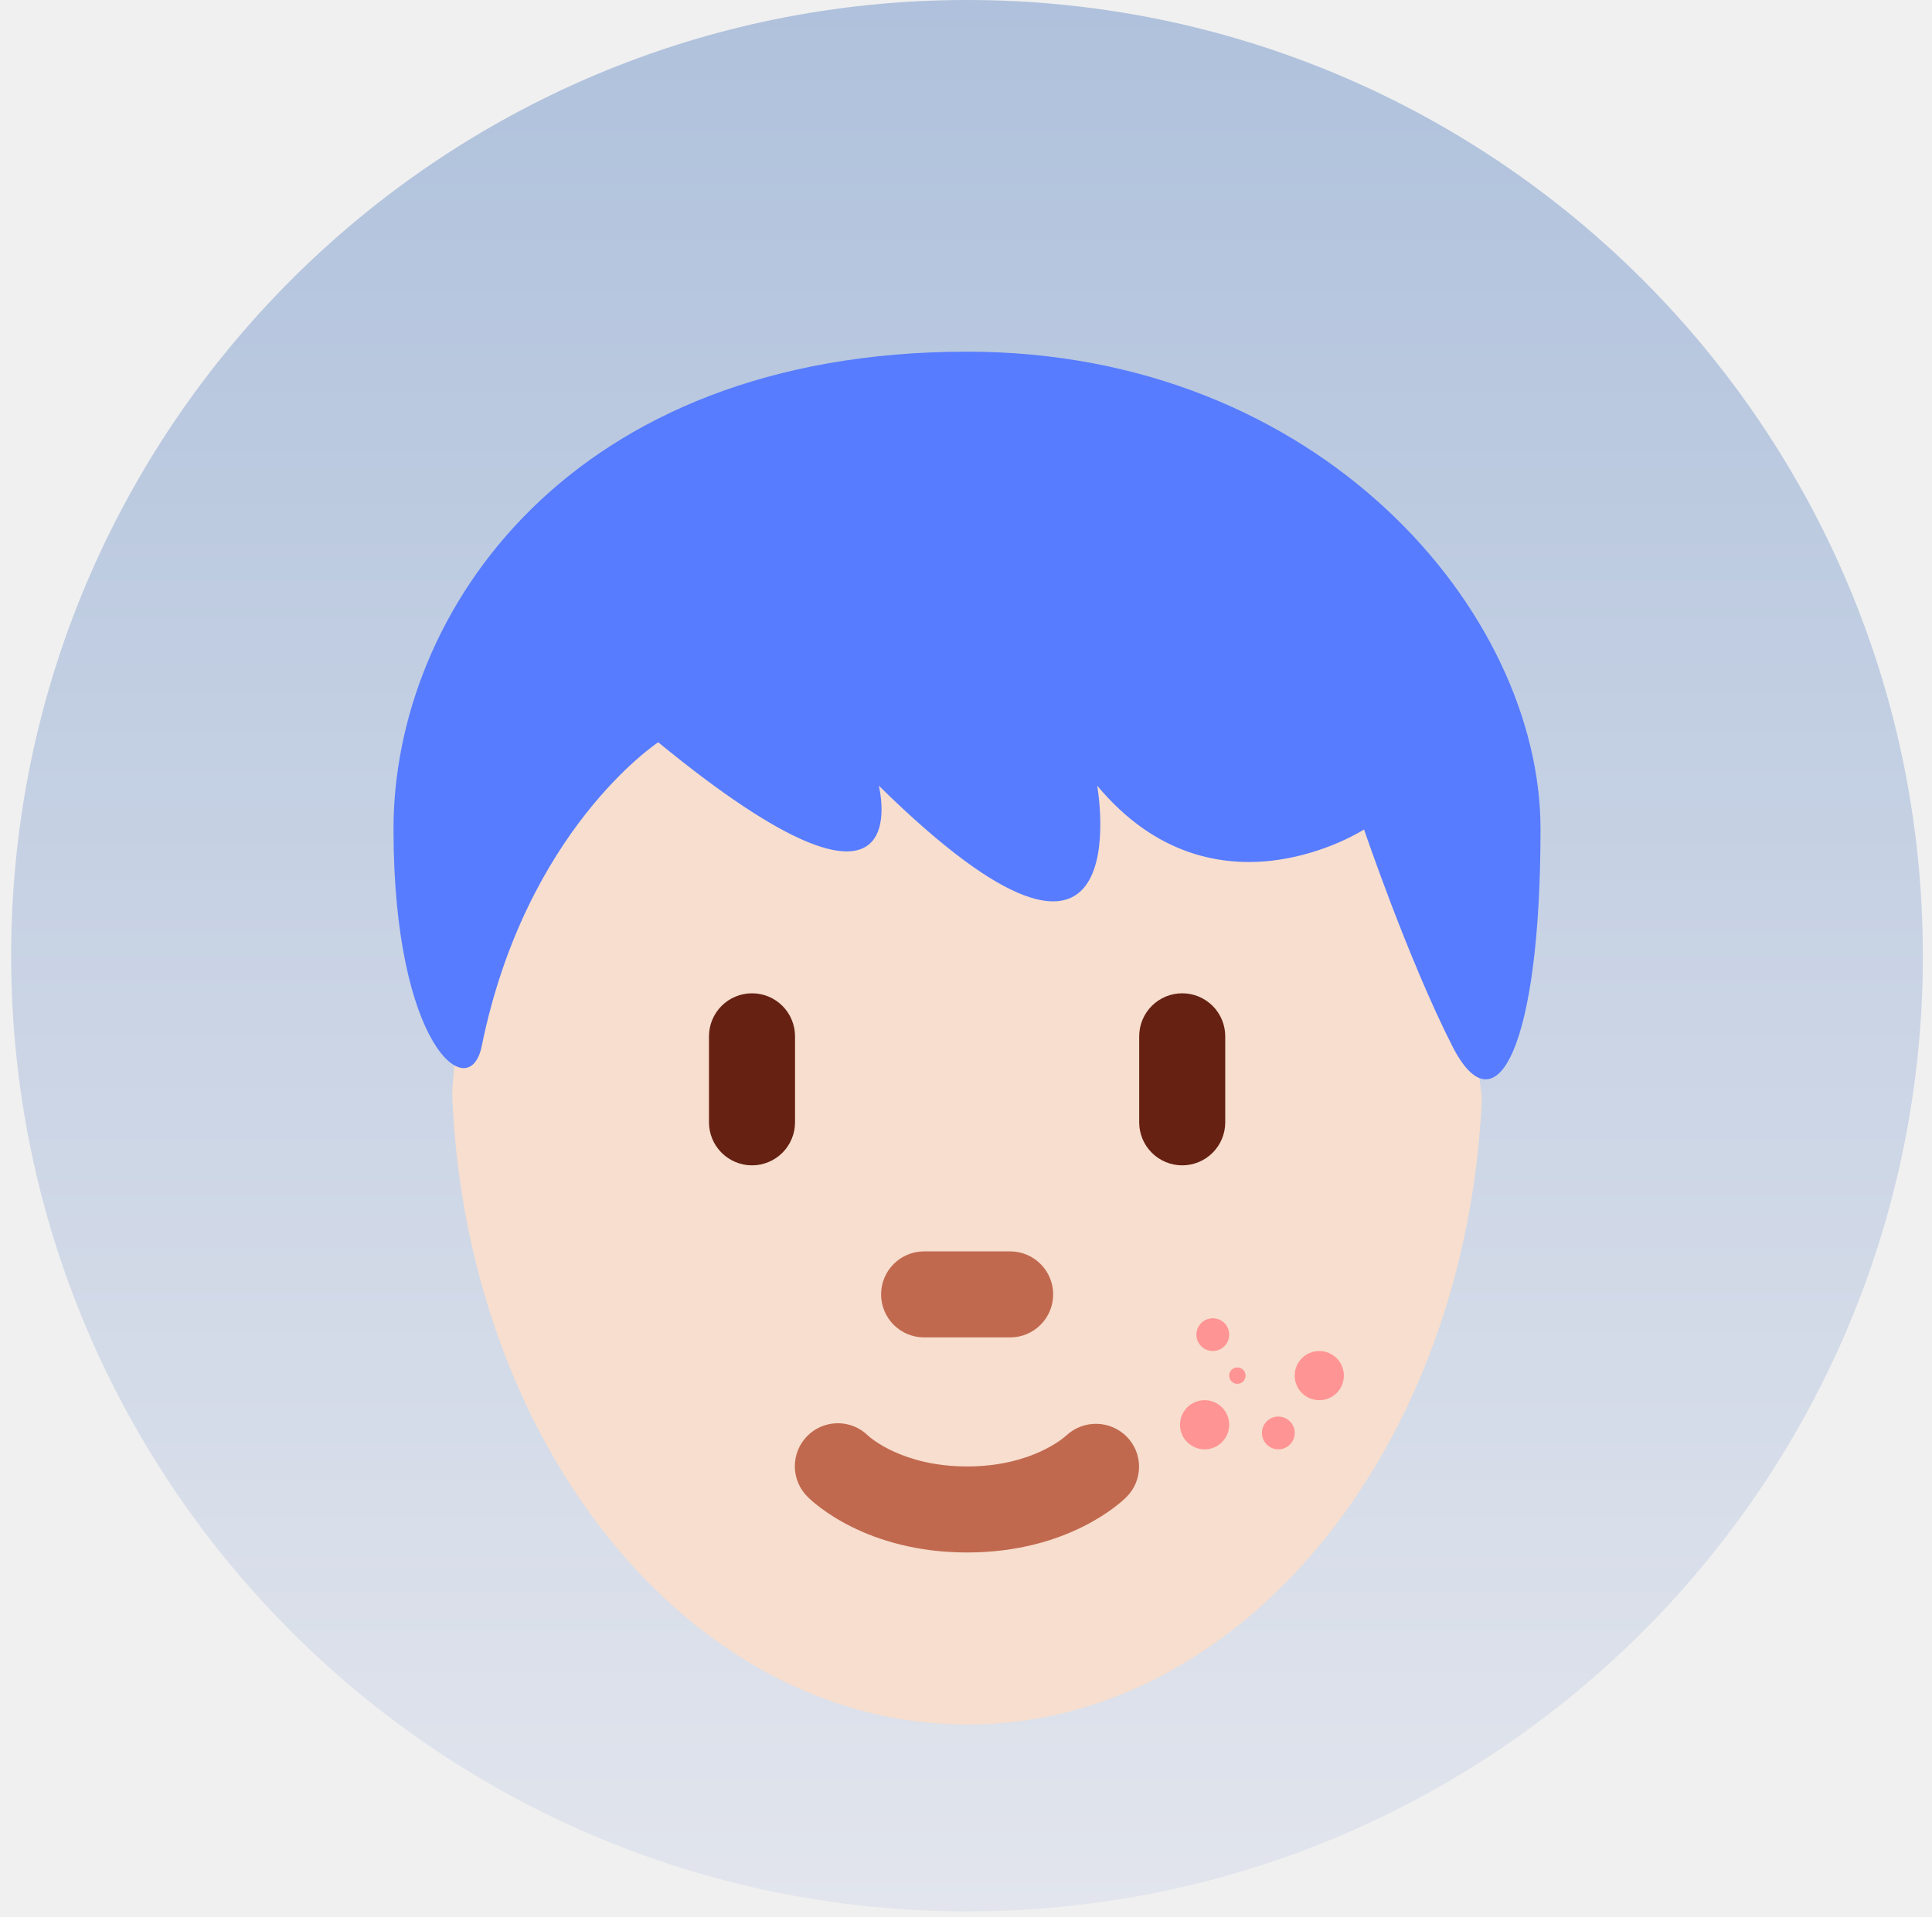
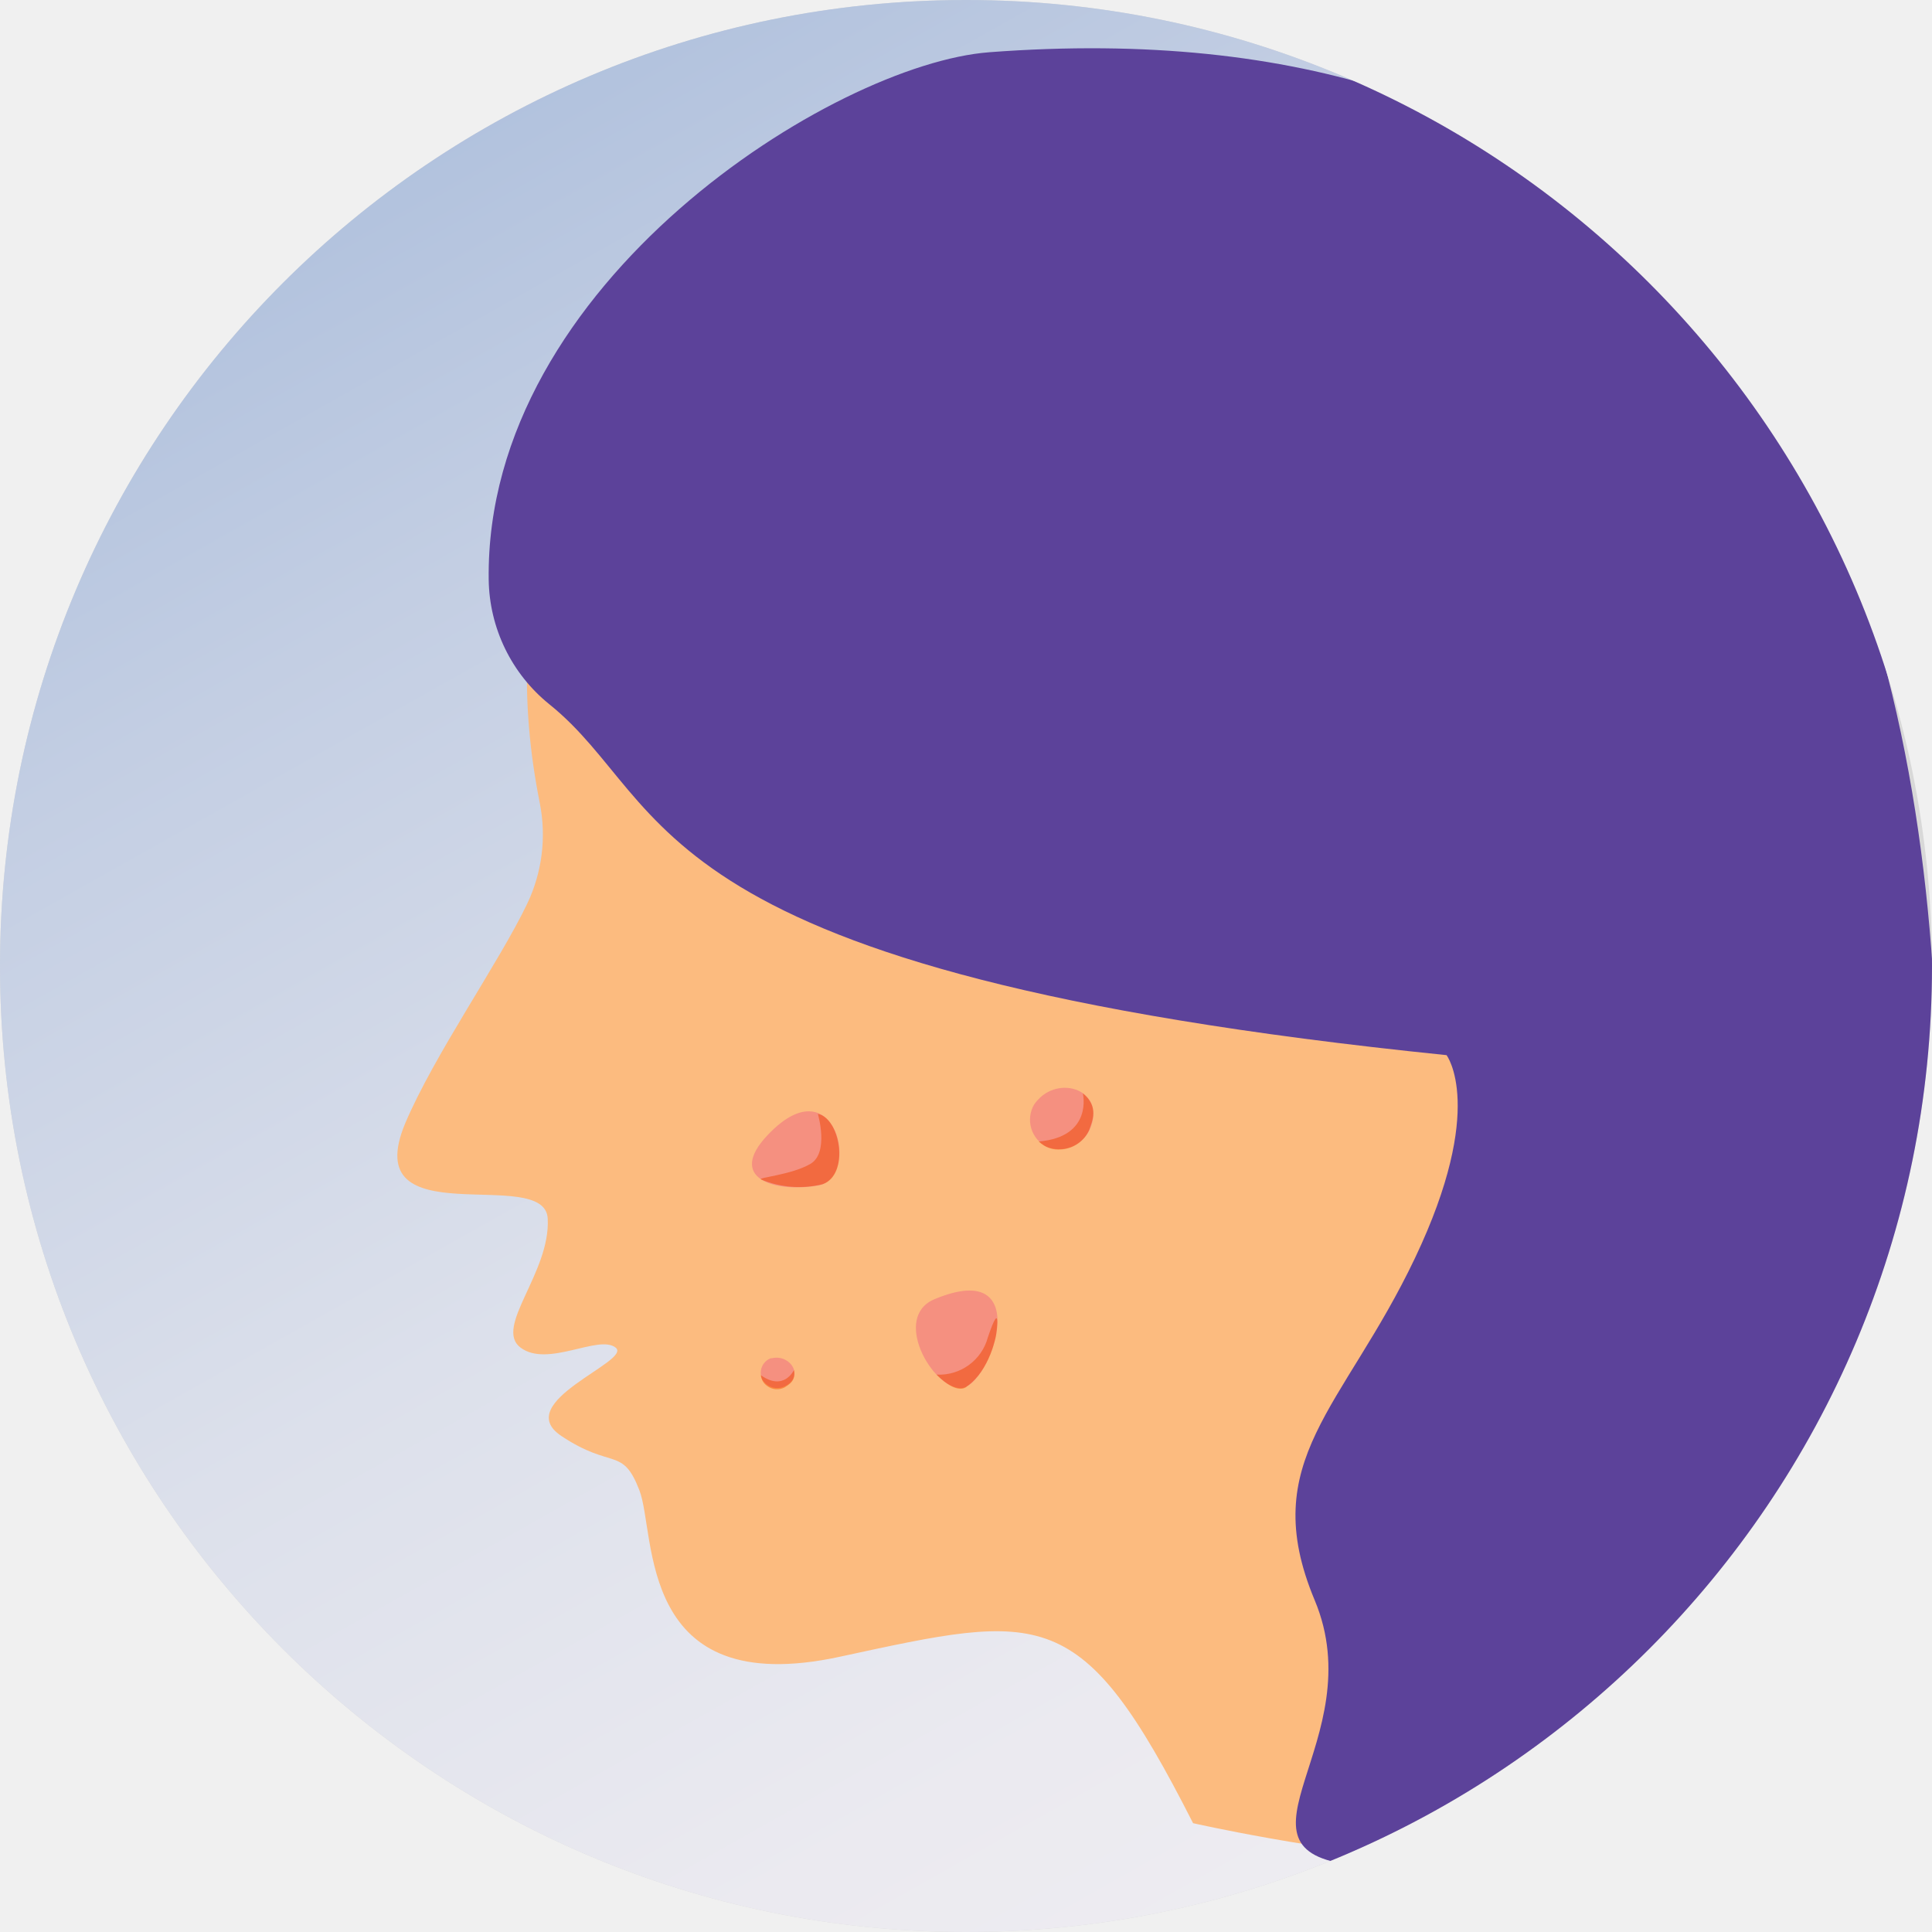
- <svg xmlns="http://www.w3.org/2000/svg" width="127" height="126" viewBox="0 0 127 126" fill="none">
-   <circle cx="63.567" cy="62.833" r="62.833" fill="url(#paint0_linear_4741_2341)" />
-   <path d="M78.727 46.326C67.415 46.326 42.948 43.385 42.948 43.385C42.948 43.385 38.056 48.766 35.228 51.594C29.959 56.863 30.417 63.531 29.719 71.848C30.587 94.964 45.386 113.382 63.572 113.382C81.654 113.382 96.394 95.17 97.409 72.233C96.413 61.967 89.502 46.326 78.727 46.326Z" fill="#F7DECE" />
-   <path d="M63.574 102.069C56.936 102.069 53.464 98.789 53.09 98.413C52.556 97.886 52.253 97.169 52.248 96.419C52.243 95.669 52.536 94.948 53.062 94.414C53.589 93.88 54.306 93.577 55.056 93.572C55.806 93.566 56.527 93.859 57.061 94.386C57.205 94.519 59.34 96.413 63.574 96.413C67.869 96.413 70.002 94.462 70.092 94.38C70.635 93.871 71.356 93.595 72.1 93.61C72.844 93.626 73.552 93.931 74.074 94.462C74.591 94.99 74.88 95.701 74.876 96.441C74.873 97.18 74.579 97.889 74.057 98.413C73.684 98.789 70.211 102.069 63.574 102.069ZM66.402 87.929H60.746C59.996 87.929 59.276 87.631 58.746 87.101C58.216 86.571 57.918 85.851 57.918 85.101C57.918 84.351 58.216 83.632 58.746 83.102C59.276 82.571 59.996 82.273 60.746 82.273H66.402C67.152 82.273 67.871 82.571 68.401 83.102C68.932 83.632 69.23 84.351 69.23 85.101C69.23 85.851 68.932 86.571 68.401 87.101C67.871 87.631 67.152 87.929 66.402 87.929Z" fill="#C1694F" />
-   <path d="M49.433 76.617C48.683 76.617 47.964 76.319 47.434 75.788C46.903 75.258 46.605 74.539 46.605 73.789V68.133C46.605 67.383 46.903 66.663 47.434 66.133C47.964 65.603 48.683 65.305 49.433 65.305C50.183 65.305 50.903 65.603 51.433 66.133C51.963 66.663 52.261 67.383 52.261 68.133V73.789C52.261 74.539 51.963 75.258 51.433 75.788C50.903 76.319 50.183 76.617 49.433 76.617ZM77.713 76.617C76.963 76.617 76.244 76.319 75.713 75.788C75.183 75.258 74.885 74.539 74.885 73.789V68.133C74.885 67.383 75.183 66.663 75.713 66.133C76.244 65.603 76.963 65.305 77.713 65.305C78.463 65.305 79.182 65.603 79.713 66.133C80.243 66.663 80.541 67.383 80.541 68.133V73.789C80.541 74.539 80.243 75.258 79.713 75.788C79.182 76.319 78.463 76.617 77.713 76.617Z" fill="#662113" />
-   <path d="M63.567 23.121C86.77 23.121 101.266 40.242 101.266 54.509C101.266 68.773 98.365 74.485 95.466 68.773C92.564 63.069 89.666 54.534 89.666 54.534C89.666 54.534 79.83 60.905 72.124 51.652C72.124 51.652 75.17 68.773 57.767 51.652C57.767 51.652 60.668 63.069 43.268 48.802C43.268 48.802 34.566 54.509 31.667 68.773C30.864 72.735 25.867 68.773 25.867 54.509C25.864 40.242 37.465 23.121 63.567 23.121Z" fill="#577CFF" />
-   <circle cx="79.724" cy="87.747" r="1.077" fill="#FF9494" />
-   <circle cx="81.339" cy="90.441" r="0.539" fill="#FF9494" />
-   <circle cx="79.184" cy="93.672" r="1.616" fill="#FF9494" />
-   <circle cx="84.032" cy="94.21" r="1.077" fill="#FF9494" />
-   <circle cx="86.723" cy="90.44" r="1.616" fill="#FF9494" />
+ <svg xmlns="http://www.w3.org/2000/svg" xmlns:xlink="http://www.w3.org/1999/xlink" width="100" height="100">
  <defs>
-     <linearGradient id="paint0_linear_4741_2341" x1="63.567" y1="0" x2="63.567" y2="125.665" gradientUnits="userSpaceOnUse">
-       <stop stop-color="#AFC1DC" />
-       <stop offset="1" stop-color="#E2E5ED" />
+     <linearGradient id="c" x1="17.025%" x2="82.975%" y1="-8.597%" y2="108.603%">
+       <stop offset="0%" stop-color="#9EB5D7" />
+       <stop offset="1%" stop-color="#A0B6D8" />
+       <stop offset="30%" stop-color="#C3CEE3" />
+       <stop offset="56%" stop-color="#DCE0EB" />
+       <stop offset="80%" stop-color="#EBEAF0" />
+       <stop offset="100%" stop-color="#F0EEF2" />
    </linearGradient>
+     <circle id="a" cx="50" cy="50" r="50" />
  </defs>
+   <g fill="none" fill-rule="evenodd">
+     <mask id="b" fill="#fff">
+       <use xlink:href="#a" />
+     </mask>
+     <use fill="#D8D8D8" xlink:href="#a" />
+     <g fill-rule="nonzero" mask="url(#b)">
+       <path fill="url(#c)" d="M.361.404H100v102.235H.361z" transform="translate(-8.434 -1.205)" />
+       <path fill="#FCBB7F" d="M40.831 12.536S23.73 20.434 27.94 41.572a8.32 8.32 0 01-.65 5.2c-1.435 3.011-4.82 7.83-6.32 11.379-2.476 5.945 7.229 2.114 7.38 4.921.15 2.808-2.808 5.627-1.404 6.681 1.403 1.054 4.042-.699 4.921 0 .88.699-5.451 2.813-2.813 4.572 2.639 1.76 3.163.53 4.042 2.814.88 2.283-.174 10.897 10.374 8.614 10.548-2.283 12.482-2.813 18.283 8.614 0 0 25.494 5.802 27.428-1.584 1.933-7.385-14.067-13.361-11.603-29.71 0 0 15.56-34.103-1.488-47.29-18.482-14.289-35.259-3.247-35.259-3.247z" />
+       <path fill="#F59080" d="M48.367 67.247c-2.204.928-.126 4.602 1.368 4.602 1.494 0 3.976-6.837-1.368-4.602zm-8.614-8.518c-2.163 2.259.32 3.012 2.578 2.638 2.26-.373.952-6.343-2.578-2.638z" />
+       <path fill="#5C429A" d="M51.199 2.705c-7.994.602-26.097 11.91-25.904 27.289a8.434 8.434 0 003.145 6.464c6.536 5.259 4.301 13.855 46.433 18.156 0 0 2.073 2.711-1.632 10.5-3.705 7.79-8.223 10.476-5.193 17.711 3.03 7.235-5.048 12.952 2.018 13.711 7.067.76 23.362 3.446 26.054-5.132 2.693-8.579 20.32-93.627-44.921-88.7z" />
+       <path fill="#FCBB7F" d="M42.331 57.65s.603 2.025-.391 2.597c-.994.572-2.73.699-2.554.801a5.114 5.114 0 003.186.247c1.398-.452.952-3.397-.24-3.644z" style="mix-blend-mode:multiply" />
+       <path fill="#F59080" d="M53.608 57.06l-.078.103a1.566 1.566 0 00.663 2.204 1.753 1.753 0 002.199-.873c.94-2.06-1.62-2.94-2.784-1.434z" />
+       <path fill="#FCBB7F" d="M56.048 56.59s.548 2.253-2.283 2.494c.307.304.733.454 1.163.41a1.693 1.693 0 001.445-1c.163-.47.525-1.205-.325-1.904z" style="mix-blend-mode:multiply" />
+       <path fill="#F59080" d="M39.964 70.301h-.066a.807.807 0 00-.446 1.097.898.898 0 001.156.361c1.049-.5.314-1.675-.644-1.458z" />
+       <path fill="#FCBB7F" d="M41.096 70.91s-.512 1.126-1.716.27a.779.779 0 00.33.56.848.848 0 00.898.075c.217-.144.603-.327.488-.905zm7.38.24a2.608 2.608 0 002.657-1.933c.722-2.133.427-.127.427-.127s-.289 1.808-1.512 2.669c0 0-.434.53-1.572-.608z" style="mix-blend-mode:multiply" />
+     </g>
+   </g>
</svg>
